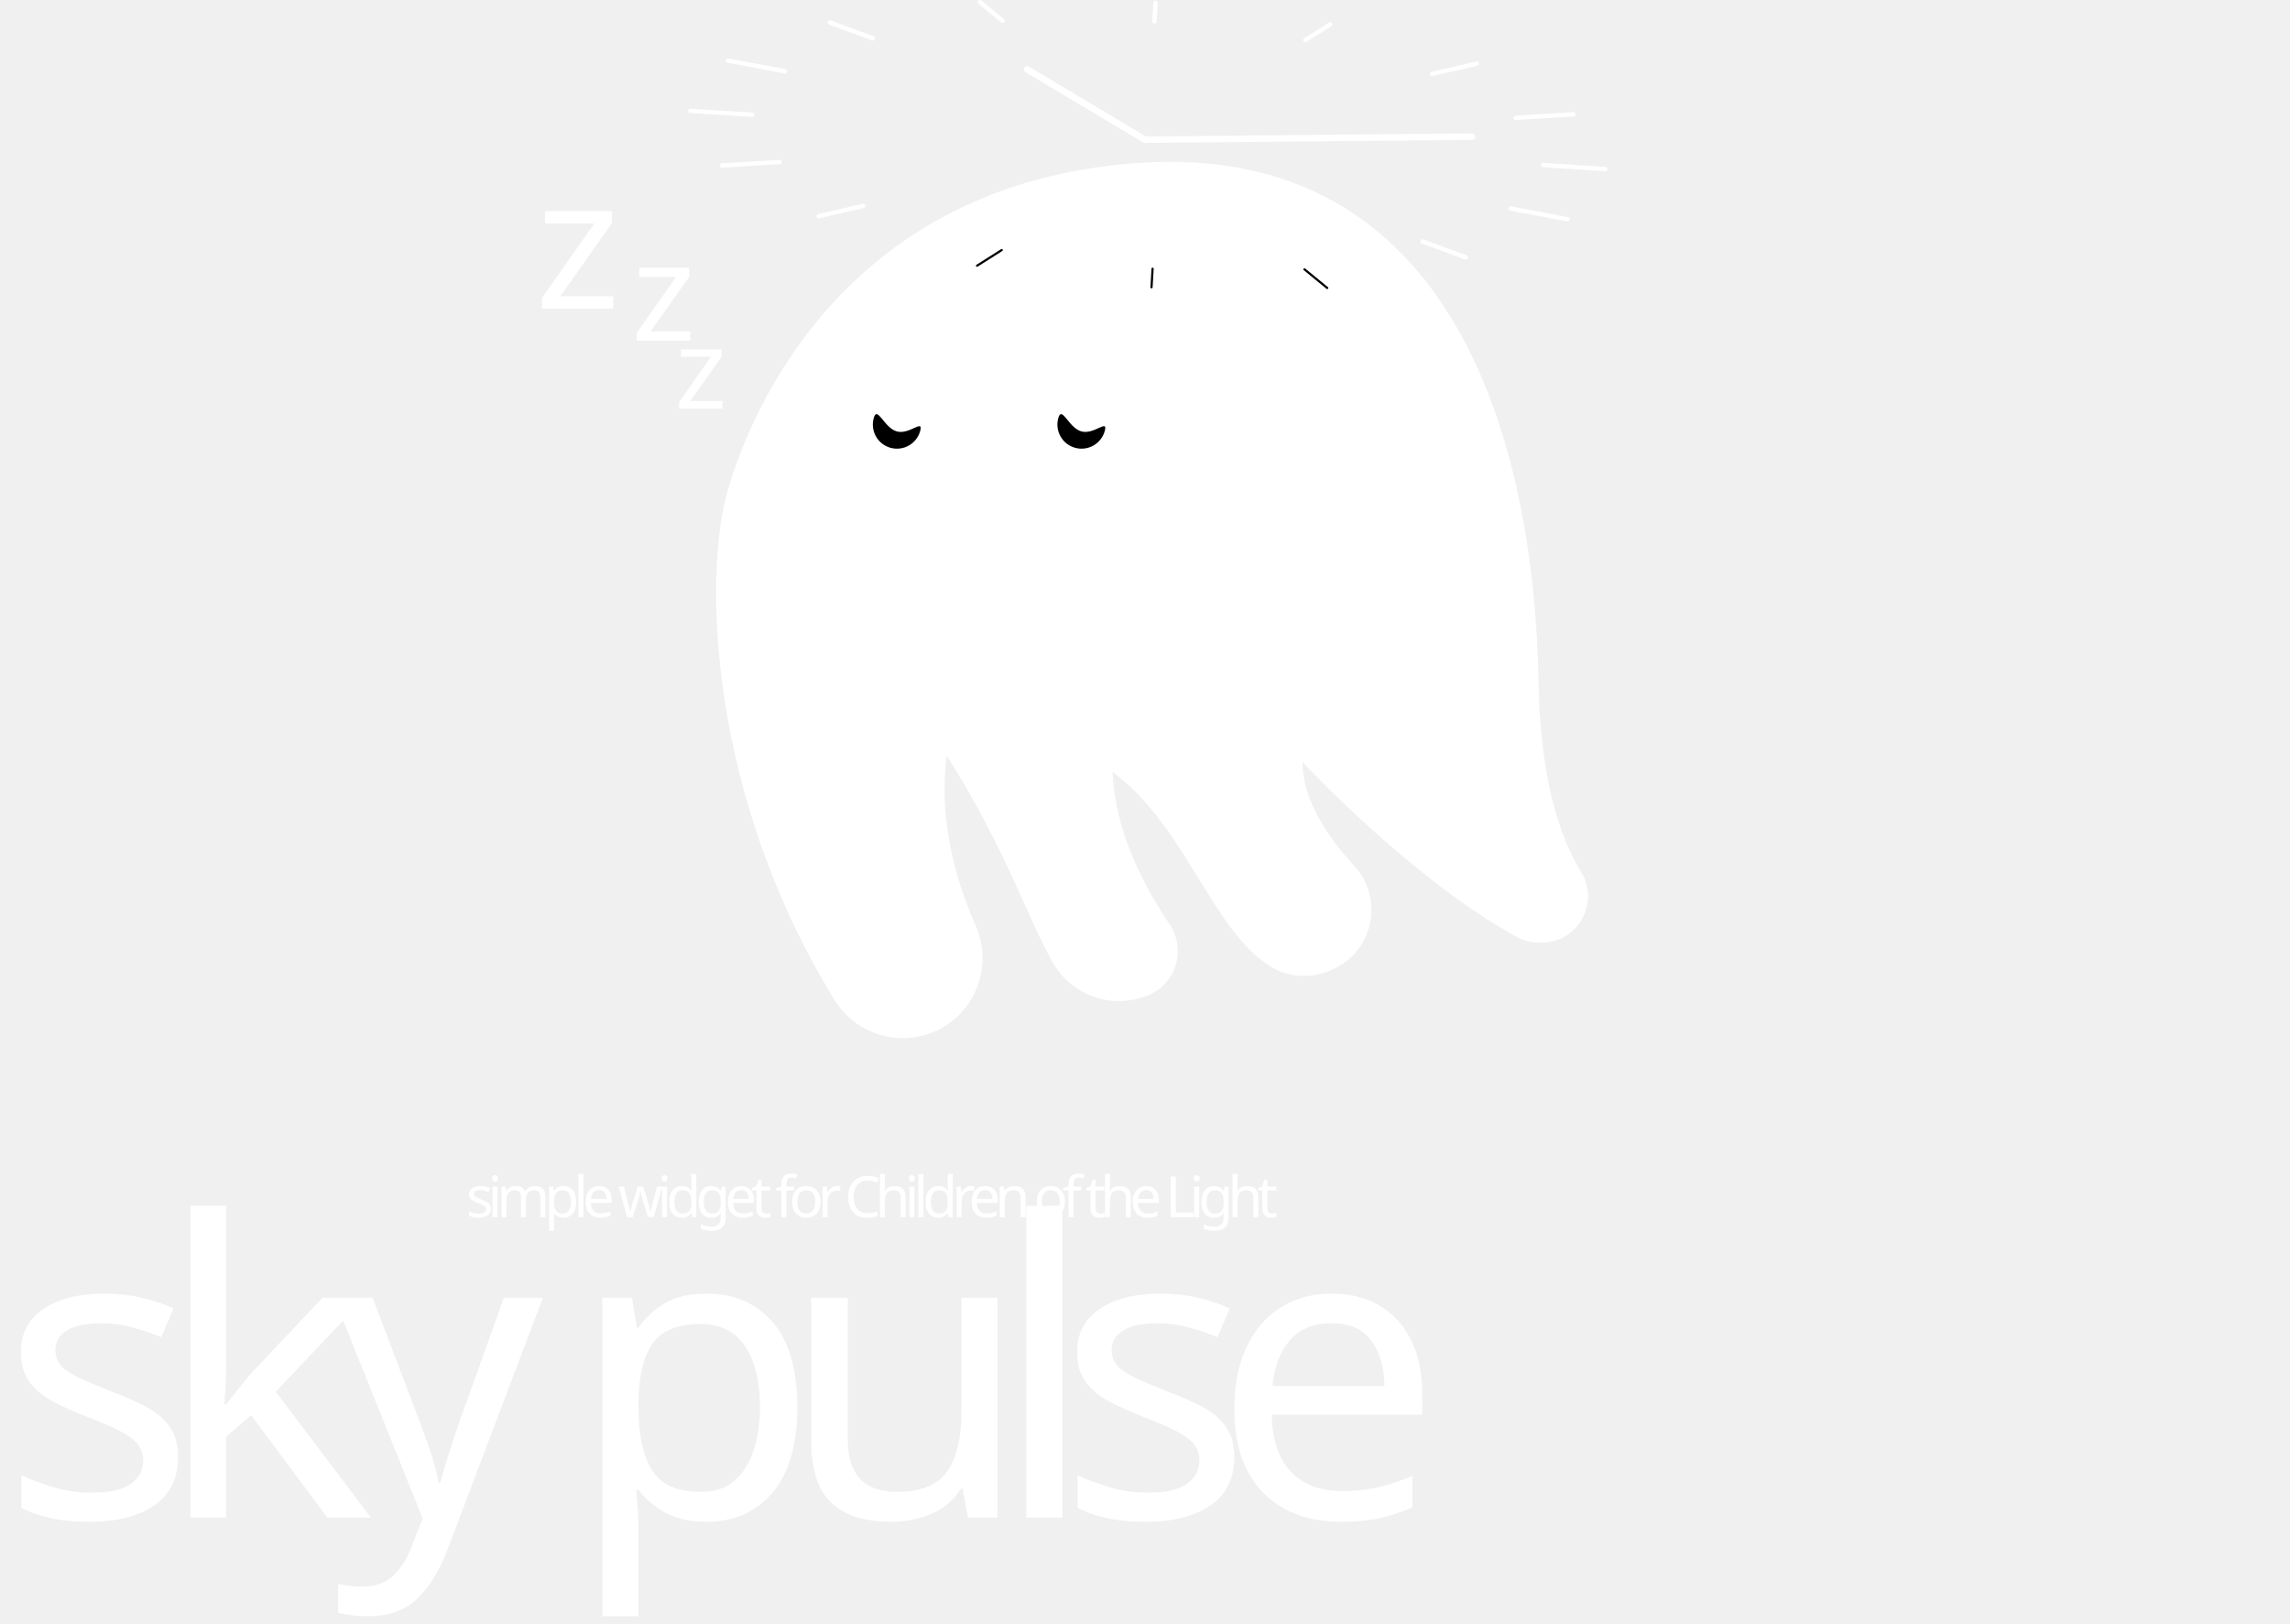
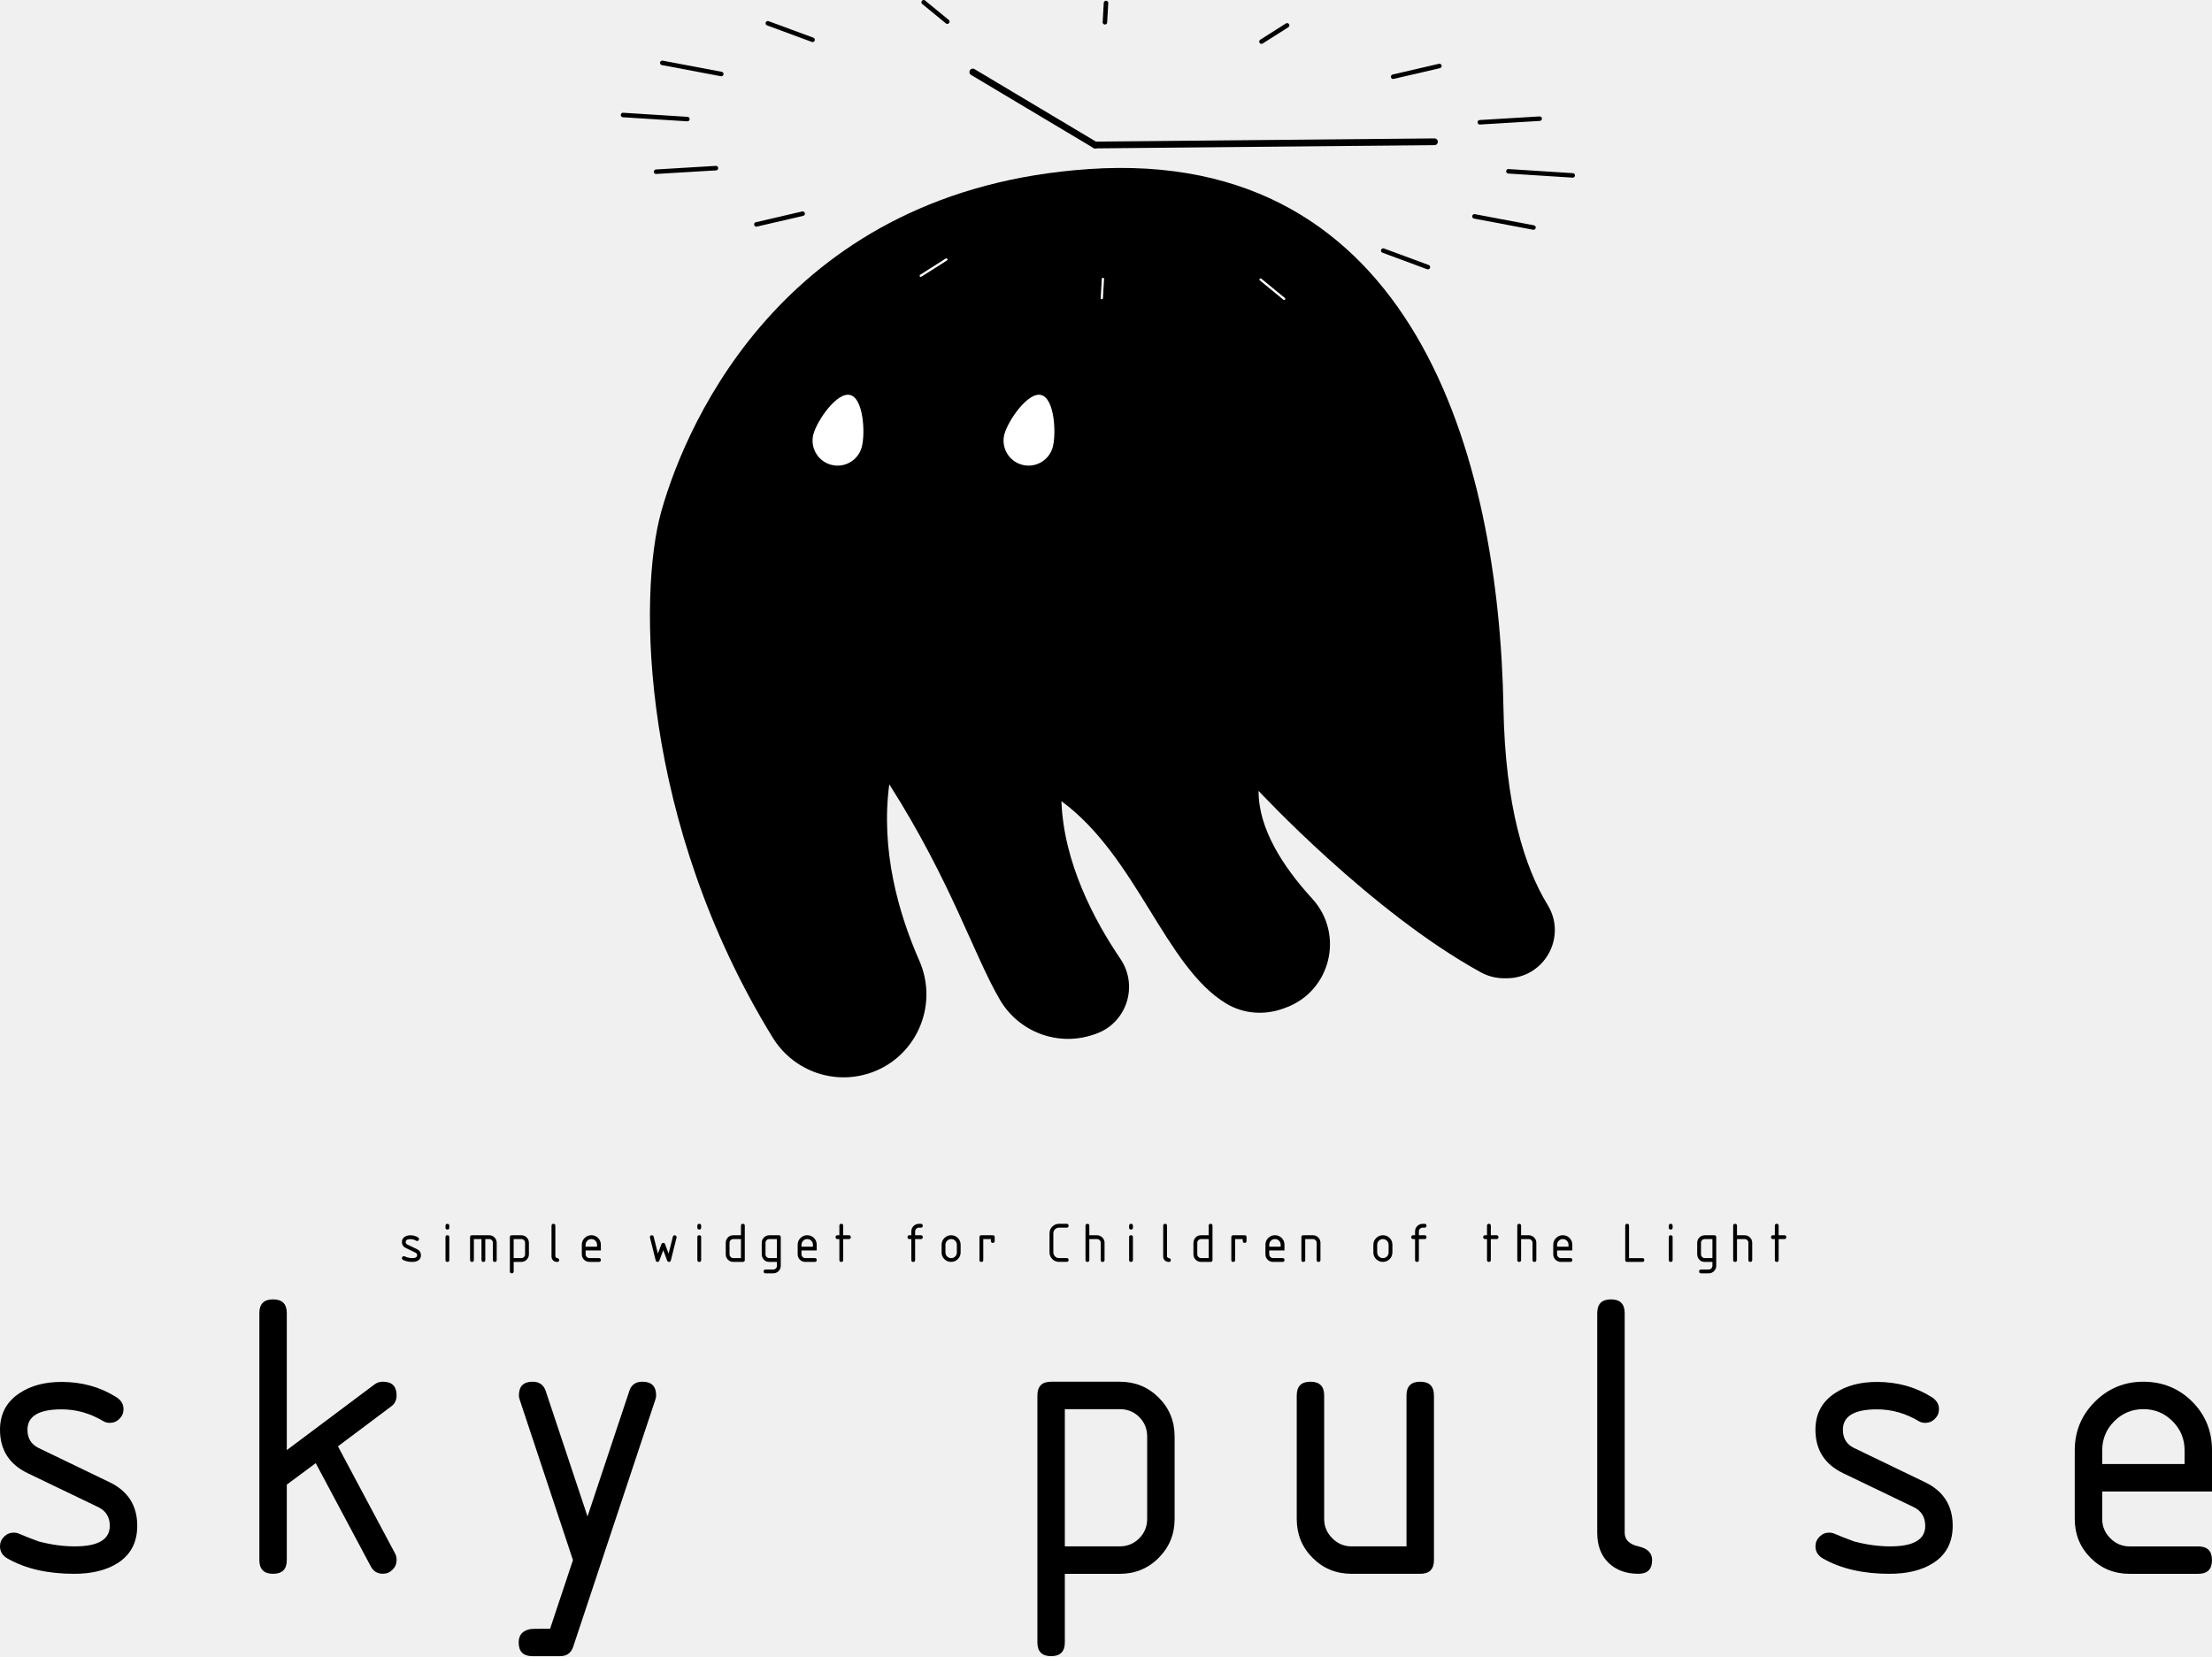
- <svg xmlns="http://www.w3.org/2000/svg" id="_レイヤー_2" data-name="レイヤー 2" viewBox="0 0 1055.11 748.04">
+ <svg xmlns="http://www.w3.org/2000/svg" id="_レイヤー_2" data-name="レイヤー 2" viewBox="0 0 981.99 735.33">
  <defs>
    <style>
      .cls-1 {
-         font-size: 26.23px;
-         letter-spacing: -.1em;
-       }
- 
-       .cls-1, .cls-2, .cls-3, .cls-4, .cls-5, .cls-6 {
        fill: #fff;
      }

-       .cls-1, .cls-3 {
-         font-family: ISOCTEUR, ISOCTEUR;
+       .cls-2 {
+         stroke-width: 2px;
      }

-       .cls-7 {
-         fill: #001527;
+       .cls-2, .cls-3 {
        stroke: #000;
      }

-       .cls-7, .cls-8, .cls-9 {
+       .cls-2, .cls-3, .cls-4 {
+         fill: none;
        stroke-linecap: round;
        stroke-linejoin: round;
      }

      .cls-3 {
-         font-size: 189.06px;
-         letter-spacing: -.1em;
-       }
- 
-       .cls-8 {
        stroke-width: 3px;
      }

-       .cls-8, .cls-9 {
-         fill: none;
+       .cls-4 {
        stroke: #fff;
-       }
- 
-       .cls-9 {
-         stroke-width: 2px;
-       }
- 
-       .cls-4 {
-         font-size: 50.94px;
-         letter-spacing: -.1em;
-       }
- 
-       .cls-4, .cls-5, .cls-6 {
-         font-family: AB-shoutenmaru-90ms-RKSJ-H, AB-shoutenmaru;
-       }
- 
-       .cls-5 {
-         font-size: 62.67px;
-         letter-spacing: -.1em;
-       }
- 
-       .cls-6 {
-         font-size: 83.8px;
-         letter-spacing: -.1em;
      }
    </style>
  </defs>
  <g id="_レイヤー_1-2" data-name="レイヤー 1">
    <g>
-       <text class="cls-3" transform="translate(0 699.3)">
-         <tspan x="0" y="0">sky pulse</tspan>
-       </text>
-       <text class="cls-1" transform="translate(214.77 560.81)">
-         <tspan x="0" y="0">simple widget for Children of the Light</tspan>
-       </text>
      <g>
+         <path d="M48.74,677.45c0-3.88-1.72-6.65-5.17-8.31l-31.29-15.05c-8.19-3.94-12.28-10.37-12.28-19.29,0-7.02,2.89-12.43,8.68-16.25,4.98-3.32,11.2-4.98,18.65-4.98,9.05,0,17.14,2.25,24.28,6.74,2.15,1.35,3.23,3.14,3.23,5.35,0,1.66-.6,3.09-1.8,4.29-1.2,1.2-2.63,1.8-4.29,1.8-1.11,0-2.06-.25-2.86-.74-5.85-3.51-12.03-5.26-18.56-5.26-10.09,0-15.14,3.02-15.14,9.05,0,3.82,1.66,6.52,4.98,8.12l31.57,15.23c8.12,3.94,12.19,10.37,12.19,19.29,0,7.38-2.92,12.92-8.77,16.62-4.98,3.14-11.42,4.71-19.29,4.71-11.69,0-21.51-2.25-29.45-6.74-2.28-1.29-3.42-3.11-3.42-5.45,0-1.66.6-3.09,1.8-4.29,1.2-1.2,2.63-1.8,4.29-1.8.8,0,1.57.15,2.31.46,1.97.86,4.86,2,8.68,3.42,5.54,1.48,10.92,2.22,16.15,2.22,10.34,0,15.51-3.05,15.51-9.14Z" />
+         <path d="M127.32,659.17v33.51c0,4.06-2.03,6.09-6.09,6.09s-6.09-2.03-6.09-6.09v-109.67c0-4.06,2.03-6.09,6.09-6.09s6.09,2.03,6.09,6.09v60.83l38.96-29.17c1.05-.8,2.28-1.2,3.69-1.2,4.06,0,6.09,2.03,6.09,6.09,0,2.09-.8,3.72-2.4,4.89l-23.63,17.72,25.39,47.63c.43.8.65,1.75.65,2.86,0,1.66-.6,3.09-1.8,4.29s-2.63,1.8-4.29,1.8c-2.4,0-4.19-1.08-5.35-3.23l-24.46-45.88-12.83,9.51Z" />
+         <path d="M244.21,723.14l10.15-30.46-23.63-71.17c-.25-.74-.37-1.38-.37-1.94,0-4.06,2.03-6.09,6.09-6.09,2.95,0,4.89,1.38,5.82,4.15l18.55,55.67,18.55-55.67c.86-2.77,2.8-4.15,5.82-4.15,4.06,0,6.09,2.03,6.09,6.09,0,.55-.12,1.2-.37,1.94l-36.46,109.67c-.92,2.77-2.86,4.15-5.82,4.15h-12.28c-4.06,0-6.09-2.03-6.09-6.09,0-3.26,1.69-5.23,5.08-5.91.55-.12,3.51-.18,8.86-.18Z" />
+         <path d="M460.54,619.57c0-4.06,2.03-6.09,6.09-6.09h30.46c6.83,0,12.6,2.35,17.31,7.06s7.06,10.48,7.06,17.31v36.56c0,6.77-2.35,12.52-7.06,17.26-4.71,4.74-10.48,7.11-17.31,7.11h-24.37v30.46c0,4.06-2.03,6.09-6.09,6.09s-6.09-2.03-6.09-6.09v-109.67ZM472.72,625.66v60.93h24.37c3.38,0,6.26-1.18,8.63-3.55s3.55-5.25,3.55-8.63v-36.56c0-3.45-1.17-6.34-3.51-8.68-2.34-2.34-5.23-3.51-8.68-3.51h-24.37Z" />
+         <path d="M636.59,619.57v73.11c0,4.06-2.03,6.09-6.09,6.09h-30.46c-6.83,0-12.6-2.35-17.31-7.06s-7.06-10.48-7.06-17.31v-54.83c0-4.06,2.03-6.09,6.09-6.09s6.09,2.03,6.09,6.09v54.83c0,3.32,1.2,6.19,3.6,8.59,2.4,2.4,5.26,3.6,8.58,3.6h24.37v-67.02c0-4.06,2.03-6.09,6.09-6.09s6.09,2.03,6.09,6.09Z" />
+         <path d="M709.08,583.01c0-4.06,2.03-6.09,6.09-6.09s6.09,2.03,6.09,6.09v97.48c0,3.14,2.03,5.17,6.09,6.09s6.09,2.95,6.09,6.09c0,4.06-2.03,6.09-6.09,6.09-5.48,0-9.89-1.62-13.25-4.85-3.35-3.23-5.03-7.71-5.03-13.43v-97.48Z" />
+         <path d="M854.68,677.45c0-3.88-1.72-6.65-5.17-8.31l-31.29-15.05c-8.19-3.94-12.28-10.37-12.28-19.29,0-7.02,2.89-12.43,8.68-16.25,4.99-3.32,11.2-4.98,18.65-4.98,9.05,0,17.14,2.25,24.28,6.74,2.15,1.35,3.23,3.14,3.23,5.35,0,1.66-.6,3.09-1.8,4.29-1.2,1.2-2.63,1.8-4.29,1.8-1.11,0-2.06-.25-2.86-.74-5.85-3.51-12.03-5.26-18.56-5.26-10.09,0-15.14,3.02-15.14,9.05,0,3.82,1.66,6.52,4.99,8.12l31.57,15.23c8.12,3.94,12.19,10.37,12.19,19.29,0,7.38-2.92,12.92-8.77,16.62-4.98,3.14-11.42,4.71-19.29,4.71-11.69,0-21.51-2.25-29.45-6.74-2.28-1.29-3.42-3.11-3.42-5.45,0-1.66.6-3.09,1.8-4.29,1.2-1.2,2.63-1.8,4.29-1.8.8,0,1.57.15,2.31.46,1.97.86,4.86,2,8.68,3.42,5.54,1.48,10.92,2.22,16.16,2.22,10.34,0,15.51-3.05,15.51-9.14Z" />
+         <path d="M933.25,662.22v12.19c0,3.32,1.2,6.19,3.6,8.59,2.4,2.4,5.26,3.6,8.58,3.6h30.46c4.06,0,6.09,2.03,6.09,6.09s-2.03,6.09-6.09,6.09h-30.46c-6.83,0-12.6-2.35-17.31-7.06s-7.06-10.48-7.06-17.31v-30.46c0-8.43,2.97-15.62,8.91-21.56,5.94-5.94,13.12-8.91,21.55-8.91s15.77,2.94,21.65,8.82c5.88,5.88,8.82,13.09,8.82,21.65v18.28h-48.74ZM951.53,625.66c-5.05,0-9.36,1.79-12.92,5.35-3.57,3.57-5.35,7.88-5.35,12.92v6.09h36.56v-6.09c0-5.05-1.79-9.35-5.35-12.92-3.57-3.57-7.88-5.35-12.92-5.35Z" />
+       </g>
+       <g>
+         <path d="M185.18,557.33c0-.54-.24-.92-.72-1.15l-4.34-2.09c-1.14-.55-1.7-1.44-1.7-2.68,0-.97.4-1.72,1.2-2.25.69-.46,1.55-.69,2.59-.69,1.26,0,2.38.31,3.37.94.3.19.45.44.45.74,0,.23-.08.43-.25.6s-.37.25-.6.25c-.15,0-.29-.03-.4-.1-.81-.49-1.67-.73-2.57-.73-1.4,0-2.1.42-2.1,1.25,0,.53.23.91.69,1.13l4.38,2.11c1.13.55,1.69,1.44,1.69,2.68,0,1.02-.41,1.79-1.22,2.3-.69.44-1.58.65-2.68.65-1.62,0-2.98-.31-4.08-.93-.32-.18-.47-.43-.47-.76,0-.23.08-.43.25-.6.17-.17.37-.25.6-.25.11,0,.22.02.32.06.27.12.67.28,1.2.47.77.21,1.52.31,2.24.31,1.43,0,2.15-.42,2.15-1.27Z" />
+         <path d="M197.77,545.07v-.84c0-.56.28-.85.84-.85s.85.28.85.85v.84c0,.56-.28.85-.85.85s-.84-.28-.84-.85ZM197.77,549.3c0-.56.28-.85.84-.85s.85.28.85.85v10.14c0,.56-.28.85-.85.85s-.84-.28-.84-.85v-10.14Z" />
+         <path d="M209.52,548.45h7.61c.95,0,1.75.33,2.4.98.65.65.98,1.45.98,2.4v7.61c0,.56-.28.85-.85.85s-.84-.28-.84-.85v-7.61c0-.48-.16-.88-.49-1.2s-.73-.49-1.2-.49h-1.69v9.3c0,.56-.28.85-.84.85s-.85-.28-.85-.85v-9.3h-3.38v9.3c0,.56-.28.85-.84.85s-.85-.28-.85-.85v-10.14c0-.56.28-.85.85-.85Z" />
+         <path d="M226.34,549.3c0-.56.28-.85.85-.85h4.23c.95,0,1.75.33,2.4.98.65.65.98,1.45.98,2.4v5.07c0,.94-.33,1.74-.98,2.39-.65.66-1.45.99-2.4.99h-3.38v4.23c0,.56-.28.84-.84.84s-.85-.28-.85-.84v-15.21ZM228.03,550.14v8.45h3.38c.47,0,.87-.16,1.2-.49s.49-.73.49-1.2v-5.07c0-.48-.16-.88-.49-1.2s-.73-.49-1.2-.49h-3.38Z" />
+         <path d="M244.85,544.23c0-.56.28-.85.84-.85s.85.28.85.85v13.52c0,.44.28.72.84.85s.85.41.85.84c0,.56-.28.85-.85.85-.76,0-1.37-.22-1.84-.67-.46-.45-.7-1.07-.7-1.86v-13.52Z" />
+         <path d="M259.98,555.21v1.69c0,.46.17.86.5,1.19s.73.5,1.19.5h4.23c.56,0,.84.28.84.84s-.28.85-.84.85h-4.23c-.95,0-1.75-.33-2.4-.98s-.98-1.45-.98-2.4v-4.23c0-1.17.41-2.17,1.24-2.99s1.82-1.24,2.99-1.24,2.19.41,3,1.22c.81.82,1.22,1.82,1.22,3v2.54h-6.76ZM262.51,550.14c-.7,0-1.3.25-1.79.74s-.74,1.09-.74,1.79v.85h5.07v-.85c0-.7-.25-1.3-.74-1.79s-1.09-.74-1.79-.74Z" />
+         <path d="M296.99,560.29c-.39,0-.67-.21-.82-.61l-1.72-4.6-1.72,4.57c-.16.43-.44.64-.82.64-.44,0-.73-.26-.86-.79l-2.5-9.99c-.02-.07-.03-.15-.03-.24,0-.54.28-.81.85-.81.44,0,.72.21.82.64l1.87,7.49,1.58-4.2c.14-.37.41-.55.81-.55s.66.18.79.55l1.58,4.21,1.88-7.5c.11-.43.38-.64.82-.64.22,0,.42.08.59.24s.26.35.26.57c0,.09,0,.17-.03.24l-2.51,10.04c-.12.5-.4.74-.85.74Z" />
+         <path d="M309.58,545.07v-.84c0-.56.28-.85.85-.85s.84.28.84.85v.84c0,.56-.28.85-.84.85s-.85-.28-.85-.85ZM309.58,549.3c0-.56.28-.85.85-.85s.84.28.84.85v10.14c0,.56-.28.85-.84.85s-.85-.28-.85-.85v-10.14Z" />
+         <path d="M322.18,551.83c0-.61.15-1.18.45-1.7.64-1.12,1.62-1.68,2.93-1.68h3.38v-4.23c0-.56.28-.85.85-.85s.85.28.85.85v15.21c0,.56-.28.85-.85.85h-4.23c-.95,0-1.75-.33-2.4-.98s-.98-1.45-.98-2.4v-5.07ZM325.56,550.14c-.47,0-.87.17-1.2.49-.33.33-.49.73-.49,1.2v5.07c0,.46.17.86.5,1.19s.73.5,1.19.5h3.38v-8.45h-3.38Z" />
+         <path d="M345.76,548.45c.56,0,.85.28.85.85v12.68c0,.95-.33,1.75-.98,2.4s-1.45.98-2.4.98h-3.38c-.56,0-.84-.28-.84-.84s.28-.85.84-.85h3.38c.47,0,.87-.16,1.2-.49s.49-.73.49-1.2v-1.69h-3.38c-1.31,0-2.29-.56-2.93-1.68-.3-.52-.45-1.09-.45-1.7v-5.07c0-.95.33-1.75.98-2.4.65-.65,1.45-.98,2.4-.98h4.23ZM344.91,550.14h-3.38c-.47,0-.87.17-1.2.49-.33.33-.49.73-.49,1.2v5.07c0,.46.17.86.5,1.19s.73.5,1.19.5h3.38v-8.45Z" />
+         <path d="M355.81,555.21v1.69c0,.46.17.86.5,1.19s.73.5,1.19.5h4.23c.56,0,.84.28.84.84s-.28.85-.84.85h-4.23c-.95,0-1.75-.33-2.4-.98s-.98-1.45-.98-2.4v-4.23c0-1.17.41-2.17,1.24-2.99s1.82-1.24,2.99-1.24,2.19.41,3,1.22c.81.82,1.22,1.82,1.22,3v2.54h-6.76ZM358.35,550.14c-.7,0-1.3.25-1.79.74s-.74,1.09-.74,1.79v.85h5.07v-.85c0-.7-.25-1.3-.74-1.79s-1.09-.74-1.79-.74Z" />
+         <path d="M372.63,550.14h-.84c-.56,0-.85-.28-.85-.84s.28-.85.85-.85h.84v-4.23c0-.56.28-.85.85-.85s.84.28.84.85v4.23h2.54c.56,0,.85.28.85.85s-.28.84-.85.84h-2.54v9.3c0,.56-.28.85-.84.85s-.85-.28-.85-.85v-9.3Z" />
+         <path d="M403.73,548.45h.84v-1.69c0-.95.33-1.75.99-2.4s1.46-.98,2.39-.98h.85c.56,0,.85.28.85.85s-.28.84-.85.84h-.85c-.47,0-.87.17-1.2.49-.33.33-.49.73-.49,1.2v1.69h2.54c.56,0,.85.28.85.85s-.28.84-.85.84h-2.54v9.3c0,.56-.28.85-.84.85s-.85-.28-.85-.85v-9.3h-.84c-.56,0-.85-.28-.85-.84s.28-.85.85-.85Z" />
+         <path d="M418.01,556.06v-3.38c0-1.17.41-2.17,1.24-2.99s1.82-1.24,2.99-1.24,2.19.41,3,1.22c.81.82,1.22,1.82,1.22,3v3.38c0,1.17-.41,2.17-1.24,2.99-.82.82-1.82,1.24-2.99,1.24s-2.17-.41-2.99-1.24c-.82-.82-1.24-1.82-1.24-2.99ZM424.78,556.06v-3.38c0-.7-.25-1.3-.74-1.79-.49-.5-1.09-.74-1.79-.74s-1.3.25-1.79.74c-.49.5-.74,1.09-.74,1.79v3.38c0,.71.25,1.31.74,1.8s1.09.74,1.8.74,1.3-.25,1.79-.74c.5-.5.74-1.09.74-1.79Z" />
+         <path d="M434.83,549.3c0-.56.28-.85.84-.85h5.07c.56,0,.84.28.84.85v1.69c0,.56-.28.84-.84.84s-.85-.28-.85-.84v-.85h-3.38v9.3c0,.56-.28.85-.85.85s-.84-.28-.84-.85v-10.14Z" />
+         <path d="M473.54,543.38c.56,0,.85.28.85.85s-.28.84-.85.84h-3.38c-.71,0-1.31.25-1.8.74-.49.5-.74,1.09-.74,1.79v8.45c0,.7.25,1.3.74,1.79s1.09.74,1.79.74h3.38c.56,0,.85.28.85.84s-.28.85-.85.85h-3.38c-1.17,0-2.17-.41-2.99-1.24-.82-.82-1.24-1.82-1.24-2.99v-8.45c0-1.17.41-2.17,1.24-2.99.82-.82,1.82-1.24,2.99-1.24h3.38Z" />
+         <path d="M481.9,544.23c0-.56.28-.85.85-.85s.84.28.84.85v4.23h3.38c.93,0,1.73.33,2.39.97.66.65.99,1.43.99,2.34v7.67c0,.56-.28.85-.85.85s-.84-.28-.84-.85v-7.61c0-.48-.16-.88-.49-1.2-.32-.32-.73-.49-1.2-.49h-3.38v9.3c0,.56-.28.85-.84.85s-.85-.28-.85-.85v-15.21Z" />
+         <path d="M501.26,545.07v-.84c0-.56.28-.85.84-.85s.85.28.85.85v.84c0,.56-.28.85-.85.85s-.84-.28-.84-.85ZM501.26,549.3c0-.56.28-.85.84-.85s.85.28.85.85v10.14c0,.56-.28.85-.85.85s-.84-.28-.84-.85v-10.14Z" />
+         <path d="M516.39,544.23c0-.56.28-.85.85-.85s.84.28.84.85v13.52c0,.44.28.72.85.85s.84.41.84.84c0,.56-.28.85-.84.85-.76,0-1.37-.22-1.84-.67-.47-.45-.7-1.07-.7-1.86v-13.52Z" />
+         <path d="M529.82,551.83c0-.61.15-1.18.45-1.7.64-1.12,1.62-1.68,2.93-1.68h3.38v-4.23c0-.56.28-.85.84-.85s.85.28.85.85v15.21c0,.56-.28.85-.85.85h-4.23c-.95,0-1.75-.33-2.4-.98-.65-.65-.98-1.45-.98-2.4v-5.07ZM533.21,550.14c-.47,0-.87.17-1.2.49-.33.33-.49.73-.49,1.2v5.07c0,.46.17.86.5,1.19s.73.5,1.19.5h3.38v-8.45h-3.38Z" />
+         <path d="M546.64,549.3c0-.56.28-.85.84-.85h5.07c.56,0,.84.28.84.85v1.69c0,.56-.28.84-.84.84s-.85-.28-.85-.84v-.85h-3.38v9.3c0,.56-.28.85-.85.85s-.84-.28-.84-.85v-10.14Z" />
+         <path d="M563.46,555.21v1.69c0,.46.17.86.5,1.19s.73.5,1.19.5h4.23c.56,0,.85.28.85.84s-.28.85-.85.85h-4.23c-.95,0-1.75-.33-2.4-.98-.65-.65-.98-1.45-.98-2.4v-4.23c0-1.17.41-2.17,1.24-2.99.82-.82,1.82-1.24,2.99-1.24s2.19.41,3,1.22,1.22,1.82,1.22,3v2.54h-6.76ZM566,550.14c-.7,0-1.3.25-1.79.74s-.74,1.09-.74,1.79v.85h5.07v-.85c0-.7-.25-1.3-.74-1.79s-1.09-.74-1.79-.74Z" />
+         <path d="M577.74,559.44v-10.14c0-.56.28-.85.85-.85h4.23c.95,0,1.75.33,2.4.98s.98,1.45.98,2.4v7.61c0,.56-.28.85-.85.85s-.84-.28-.84-.85v-7.61c0-.48-.16-.88-.49-1.2-.32-.32-.73-.49-1.2-.49h-3.38v9.3c0,.56-.28.85-.84.85s-.85-.28-.85-.85Z" />
+         <path d="M609.69,556.06v-3.38c0-1.17.41-2.17,1.24-2.99.82-.82,1.82-1.24,2.99-1.24s2.19.41,3,1.22,1.22,1.82,1.22,3v3.38c0,1.17-.41,2.17-1.24,2.99-.82.82-1.82,1.24-2.99,1.24s-2.17-.41-2.99-1.24c-.82-.82-1.24-1.82-1.24-2.99ZM616.45,556.06v-3.38c0-.7-.25-1.3-.74-1.79s-1.09-.74-1.79-.74-1.3.25-1.79.74-.74,1.09-.74,1.79v3.38c0,.71.25,1.31.74,1.8.49.49,1.09.74,1.8.74s1.3-.25,1.79-.74.74-1.09.74-1.79Z" />
+         <path d="M627.35,548.45h.85v-1.69c0-.95.33-1.75.99-2.4.66-.65,1.46-.98,2.39-.98h.85c.56,0,.84.28.84.85s-.28.84-.84.84h-.85c-.47,0-.87.17-1.2.49s-.49.73-.49,1.2v1.69h2.54c.56,0,.84.28.84.85s-.28.84-.84.84h-2.54v9.3c0,.56-.28.85-.84.85s-.85-.28-.85-.85v-9.3h-.85c-.56,0-.84-.28-.84-.84s.28-.85.84-.85Z" />
+         <path d="M660.14,550.14h-.85c-.56,0-.84-.28-.84-.84s.28-.85.84-.85h.85v-4.23c0-.56.28-.85.85-.85s.84.28.84.85v4.23h2.54c.56,0,.84.28.84.85s-.28.84-.84.84h-2.54v9.3c0,.56-.28.85-.84.85s-.85-.28-.85-.85v-9.3Z" />
+         <path d="M673.58,544.23c0-.56.28-.85.85-.85s.84.28.84.85v4.23h3.38c.93,0,1.73.33,2.39.97.66.65.99,1.43.99,2.34v7.67c0,.56-.28.85-.85.85s-.84-.28-.84-.85v-7.61c0-.48-.16-.88-.49-1.2-.32-.32-.73-.49-1.2-.49h-3.38v9.3c0,.56-.28.85-.84.85s-.85-.28-.85-.85v-15.21Z" />
+         <path d="M691.24,555.21v1.69c0,.46.17.86.5,1.19s.73.5,1.19.5h4.23c.56,0,.85.28.85.84s-.28.85-.85.85h-4.23c-.95,0-1.75-.33-2.4-.98-.65-.65-.98-1.45-.98-2.4v-4.23c0-1.17.41-2.17,1.24-2.99.82-.82,1.82-1.24,2.99-1.24s2.19.41,3,1.22,1.22,1.82,1.22,3v2.54h-6.76ZM693.78,550.14c-.7,0-1.3.25-1.79.74s-.74,1.09-.74,1.79v.85h5.07v-.85c0-.7-.25-1.3-.74-1.79s-1.09-.74-1.79-.74Z" />
+         <path d="M721.5,544.23c0-.56.28-.85.85-.85s.84.28.84.85v14.37h5.92c.56,0,.85.28.85.84s-.28.85-.85.85h-6.76c-.56,0-.85-.28-.85-.85v-15.21Z" />
+         <path d="M740.85,545.07v-.84c0-.56.28-.85.84-.85s.85.28.85.85v.84c0,.56-.28.85-.85.85s-.84-.28-.84-.85ZM740.85,549.3c0-.56.28-.85.84-.85s.85.28.85.85v10.14c0,.56-.28.85-.85.85s-.84-.28-.84-.85v-10.14Z" />
+         <path d="M761.05,548.45c.56,0,.85.28.85.85v12.68c0,.95-.33,1.75-.98,2.4-.65.65-1.45.98-2.4.98h-3.38c-.56,0-.84-.28-.84-.84s.28-.85.84-.85h3.38c.47,0,.87-.16,1.2-.49s.49-.73.49-1.2v-1.69h-3.38c-1.32,0-2.29-.56-2.93-1.68-.3-.52-.45-1.09-.45-1.7v-5.07c0-.95.33-1.75.98-2.4.65-.65,1.45-.98,2.4-.98h4.23ZM760.21,550.14h-3.38c-.47,0-.87.17-1.2.49-.33.33-.49.73-.49,1.2v5.07c0,.46.17.86.5,1.19s.73.5,1.19.5h3.38v-8.45Z" />
+         <path d="M769.42,544.23c0-.56.28-.85.85-.85s.84.28.84.85v4.23h3.38c.93,0,1.73.33,2.39.97.66.65.99,1.43.99,2.34v7.67c0,.56-.28.85-.85.85s-.84-.28-.84-.85v-7.61c0-.48-.16-.88-.49-1.2-.32-.32-.73-.49-1.2-.49h-3.38v9.3c0,.56-.28.85-.84.85s-.85-.28-.85-.85v-15.21Z" />
+         <path d="M787.92,550.14h-.85c-.56,0-.84-.28-.84-.84s.28-.85.84-.85h.85v-4.23c0-.56.28-.85.85-.85s.84.28.84.85v4.23h2.54c.56,0,.84.28.84.85s-.28.84-.84.84h-2.54v9.3c0,.56-.28.85-.84.85s-.85-.28-.85-.85v-9.3Z" />
+       </g>
+       <g>
+         <path d="M483.35,75.07c-133.11,9.03-178.11,110.72-189.71,151.76-10.71,37.87-9.04,138.78,49.39,233.85,8.7,14.15,25.72,20.83,41.67,16.21h.05c21.46-6.23,32.35-29.93,23.36-50.38-9.27-21.09-17.21-49.03-13.33-78.29,27.33,42.89,37.58,75.96,49.1,95.65,8.4,14.36,25.71,20.88,41.47,15.54.31-.1.62-.21.92-.31,13.83-4.7,19.32-21.27,11.12-33.36-11.74-17.31-25.21-42.88-26.18-70.04,33.54,24.69,45.97,73.38,73.07,89.83,7.56,4.59,16.86,5.32,25.19,2.35.34-.12.69-.24,1.03-.37,20.24-7.2,26.53-32.69,12.02-48.53-12.78-13.95-23.88-30.95-23.79-47.84,0,0,50.06,53.96,98.79,80.63,3.08,1.69,6.55,2.55,10.06,2.58.39,0,.77,0,1.15,0,16.74.08,27.08-18.21,18.36-32.49-10.22-16.74-18.88-43.82-19.65-87.65-1.97-111.29-39.64-248.95-184.09-239.15Z" />
+         <path class="cls-1" d="M382.53,198.63c-1.66,5.91-7.79,9.35-13.7,7.69-5.91-1.66-9.35-7.79-7.69-13.7,1.66-5.91,10.47-18.87,16.38-17.21,5.91,1.66,6.67,17.32,5.01,23.23Z" />
+         <path class="cls-1" d="M467.32,198.63c-1.66,5.91-7.79,9.35-13.7,7.69s-9.35-7.79-7.69-13.7c1.66-5.91,10.47-18.87,16.38-17.21,5.91,1.66,6.67,17.32,5.01,23.23Z" />
        <g>
-           <path class="cls-2" d="M524.78,75.07c-133.11,9.03-178.11,110.72-189.71,151.76-10.71,37.87-9.04,138.78,49.39,233.85,8.7,14.15,25.72,20.83,41.67,16.21h.05c21.46-6.23,32.35-29.93,23.36-50.38-9.27-21.09-17.21-49.03-13.33-78.29,27.33,42.89,37.58,75.96,49.1,95.65,8.4,14.36,25.71,20.88,41.47,15.54.31-.1.62-.21.92-.31,13.83-4.7,19.32-21.27,11.12-33.36-11.74-17.31-25.21-42.88-26.18-70.04,33.54,24.69,45.97,73.38,73.07,89.83,7.56,4.59,16.86,5.32,25.19,2.35.34-.12.69-.24,1.03-.37,20.24-7.2,26.53-32.69,12.02-48.53-12.78-13.95-23.88-30.95-23.79-47.84,0,0,50.06,53.96,98.79,80.63,3.08,1.69,6.55,2.55,10.06,2.58.39,0,.77,0,1.15,0,16.74.08,27.08-18.21,18.36-32.49-10.22-16.74-18.88-43.82-19.65-87.65-1.97-111.29-39.64-248.95-184.09-239.15Z" />
-           <path d="M423.96,198.63c-1.66,5.91-7.79,9.35-13.7,7.69-5.91-1.66-9.35-7.79-7.69-13.7s4.71,4.5,10.62,6.16,12.43-6.05,10.77-.15Z" />
-           <path d="M509,198.63c-1.66,5.91-7.79,9.35-13.7,7.69-5.91-1.66-9.35-7.79-7.69-13.7s4.71,4.5,10.62,6.16,12.43-6.05,10.77-.15Z" />
          <g>
-             <g>
-               <g id="_リピートラジアル_" data-name="&amp;lt;リピートラジアル&amp;gt;">
-                 <line class="cls-9" x1="377.21" y1="99.63" x2="397.74" y2="94.87" />
-               </g>
-               <g id="_リピートラジアル_-2" data-name="&amp;lt;リピートラジアル&amp;gt;">
-                 <line class="cls-9" x1="332.68" y1="76.24" x2="359.25" y2="74.65" />
-               </g>
-               <g id="_リピートラジアル_-3" data-name="&amp;lt;リピートラジアル&amp;gt;">
-                 <line class="cls-9" x1="318.02" y1="51.06" x2="346.57" y2="52.87" />
-               </g>
-               <g id="_リピートラジアル_-4" data-name="&amp;lt;リピートラジアル&amp;gt;">
-                 <line class="cls-9" x1="335.44" y1="27.91" x2="361.63" y2="32.86" />
-               </g>
-               <g id="_リピートラジアル_-5" data-name="&amp;lt;リピートラジアル&amp;gt;">
-                 <line class="cls-9" x1="382.31" y1="10.34" x2="402.15" y2="17.67" />
-               </g>
-               <g id="_リピートラジアル_-6" data-name="&amp;lt;リピートラジアル&amp;gt;">
-                 <line class="cls-9" x1="451.48" y1="1" x2="461.95" y2="9.6" />
-               </g>
-               <g id="_リピートラジアル_-7" data-name="&amp;lt;リピートラジアル&amp;gt;">
-                 <line class="cls-9" x1="532.42" y1="1.33" x2="531.93" y2="9.88" />
-               </g>
-               <g id="_リピートラジアル_-8" data-name="&amp;lt;リピートラジアル&amp;gt;">
-                 <line class="cls-9" x1="612.82" y1="11.26" x2="601.44" y2="18.47" />
-               </g>
-               <g id="_リピートラジアル_-9" data-name="&amp;lt;リピートラジアル&amp;gt;">
-                 <line class="cls-9" x1="680.42" y1="29.3" x2="659.89" y2="34.06" />
-               </g>
-               <g id="_リピートラジアル_-10" data-name="&amp;lt;リピートラジアル&amp;gt;">
-                 <line class="cls-9" x1="724.95" y1="52.69" x2="698.38" y2="54.29" />
-               </g>
-               <g id="_リピートラジアル_-11" data-name="&amp;lt;リピートラジアル&amp;gt;">
-                 <line class="cls-9" x1="739.61" y1="77.88" x2="711.06" y2="76.06" />
-               </g>
-               <g id="_リピートラジアル_-12" data-name="&amp;lt;リピートラジアル&amp;gt;">
-                 <line class="cls-9" x1="722.19" y1="101.02" x2="696" y2="96.07" />
-               </g>
-               <g id="_リピートラジアル_-13" data-name="&amp;lt;リピートラジアル&amp;gt;">
-                 <line class="cls-9" x1="675.32" y1="118.6" x2="655.48" y2="111.26" />
-               </g>
+             <g id="_リピートラジアル_" data-name="&amp;lt;リピートラジアル&amp;gt;">
+               <line class="cls-2" x1="335.79" y1="99.63" x2="356.32" y2="94.87" />
            </g>
-             <path class="cls-8" d="M527.55,64.38l-54.26-32.4,54.26,32.4Z" />
-             <line class="cls-8" x1="527.55" y1="64.38" x2="678.23" y2="62.95" />
+             <g id="_リピートラジアル_-2" data-name="&amp;lt;リピートラジアル&amp;gt;">
+               <line class="cls-2" x1="291.26" y1="76.24" x2="317.83" y2="74.65" />
+             </g>
+             <g id="_リピートラジアル_-3" data-name="&amp;lt;リピートラジアル&amp;gt;">
+               <line class="cls-2" x1="276.59" y1="51.06" x2="305.15" y2="52.87" />
+             </g>
+             <g id="_リピートラジアル_-4" data-name="&amp;lt;リピートラジアル&amp;gt;">
+               <line class="cls-2" x1="294.02" y1="27.91" x2="320.21" y2="32.86" />
+             </g>
+             <g id="_リピートラジアル_-5" data-name="&amp;lt;リピートラジアル&amp;gt;">
+               <line class="cls-2" x1="340.88" y1="10.34" x2="360.73" y2="17.67" />
+             </g>
+             <g id="_リピートラジアル_-6" data-name="&amp;lt;リピートラジアル&amp;gt;">
+               <line class="cls-2" x1="410.05" y1="1" x2="420.53" y2="9.6" />
+             </g>
+             <g id="_リピートラジアル_-7" data-name="&amp;lt;リピートラジアル&amp;gt;">
+               <line class="cls-2" x1="491" y1="1.33" x2="490.51" y2="9.88" />
+             </g>
+             <g id="_リピートラジアル_-8" data-name="&amp;lt;リピートラジアル&amp;gt;">
+               <line class="cls-2" x1="571.39" y1="11.26" x2="560.02" y2="18.47" />
+             </g>
+             <g id="_リピートラジアル_-9" data-name="&amp;lt;リピートラジアル&amp;gt;">
+               <line class="cls-2" x1="639" y1="29.3" x2="618.46" y2="34.06" />
+             </g>
+             <g id="_リピートラジアル_-10" data-name="&amp;lt;リピートラジアル&amp;gt;">
+               <line class="cls-2" x1="683.52" y1="52.69" x2="656.96" y2="54.29" />
+             </g>
+             <g id="_リピートラジアル_-11" data-name="&amp;lt;リピートラジアル&amp;gt;">
+               <line class="cls-2" x1="698.19" y1="77.88" x2="669.64" y2="76.06" />
+             </g>
+             <g id="_リピートラジアル_-12" data-name="&amp;lt;リピートラジアル&amp;gt;">
+               <line class="cls-2" x1="680.77" y1="101.02" x2="654.57" y2="96.07" />
+             </g>
+             <g id="_リピートラジアル_-13" data-name="&amp;lt;リピートラジアル&amp;gt;">
+               <line class="cls-2" x1="633.9" y1="118.6" x2="614.06" y2="111.26" />
+             </g>
          </g>
-           <g id="_リピートラジアル_-14" data-name="&amp;lt;リピートラジアル&amp;gt;">
-             <line class="cls-7" x1="530.56" y1="132.37" x2="531.05" y2="123.82" />
-           </g>
-           <g id="_リピートラジアル_-15" data-name="&amp;lt;リピートラジアル&amp;gt;">
-             <line class="cls-7" x1="450.17" y1="122.43" x2="461.55" y2="115.22" />
-           </g>
-           <g id="_リピートラジアル_-16" data-name="&amp;lt;リピートラジアル&amp;gt;">
-             <line class="cls-7" x1="611.51" y1="132.69" x2="601.03" y2="124.1" />
-           </g>
+           <path class="cls-3" d="M486.13,64.38l-54.26-32.4,54.26,32.4Z" />
+           <line class="cls-3" x1="486.13" y1="64.38" x2="636.81" y2="62.95" />
        </g>
-         <text class="cls-4" transform="translate(310.89 188.25)">
-           <tspan x="0" y="0">z</tspan>
-         </text>
-         <text class="cls-5" transform="translate(291 156.95)">
-           <tspan x="0" y="0">z</tspan>
-         </text>
-         <text class="cls-6" transform="translate(246.42 142.21)">
-           <tspan x="0" y="0">z</tspan>
-         </text>
+         <g id="_リピートラジアル_-14" data-name="&amp;lt;リピートラジアル&amp;gt;">
+           <line class="cls-4" x1="489.14" y1="132.37" x2="489.63" y2="123.82" />
+         </g>
+         <g id="_リピートラジアル_-15" data-name="&amp;lt;リピートラジアル&amp;gt;">
+           <line class="cls-4" x1="408.75" y1="122.43" x2="420.12" y2="115.22" />
+         </g>
+         <g id="_リピートラジアル_-16" data-name="&amp;lt;リピートラジアル&amp;gt;">
+           <line class="cls-4" x1="570.08" y1="132.69" x2="559.61" y2="124.1" />
+         </g>
      </g>
    </g>
  </g>
</svg>
